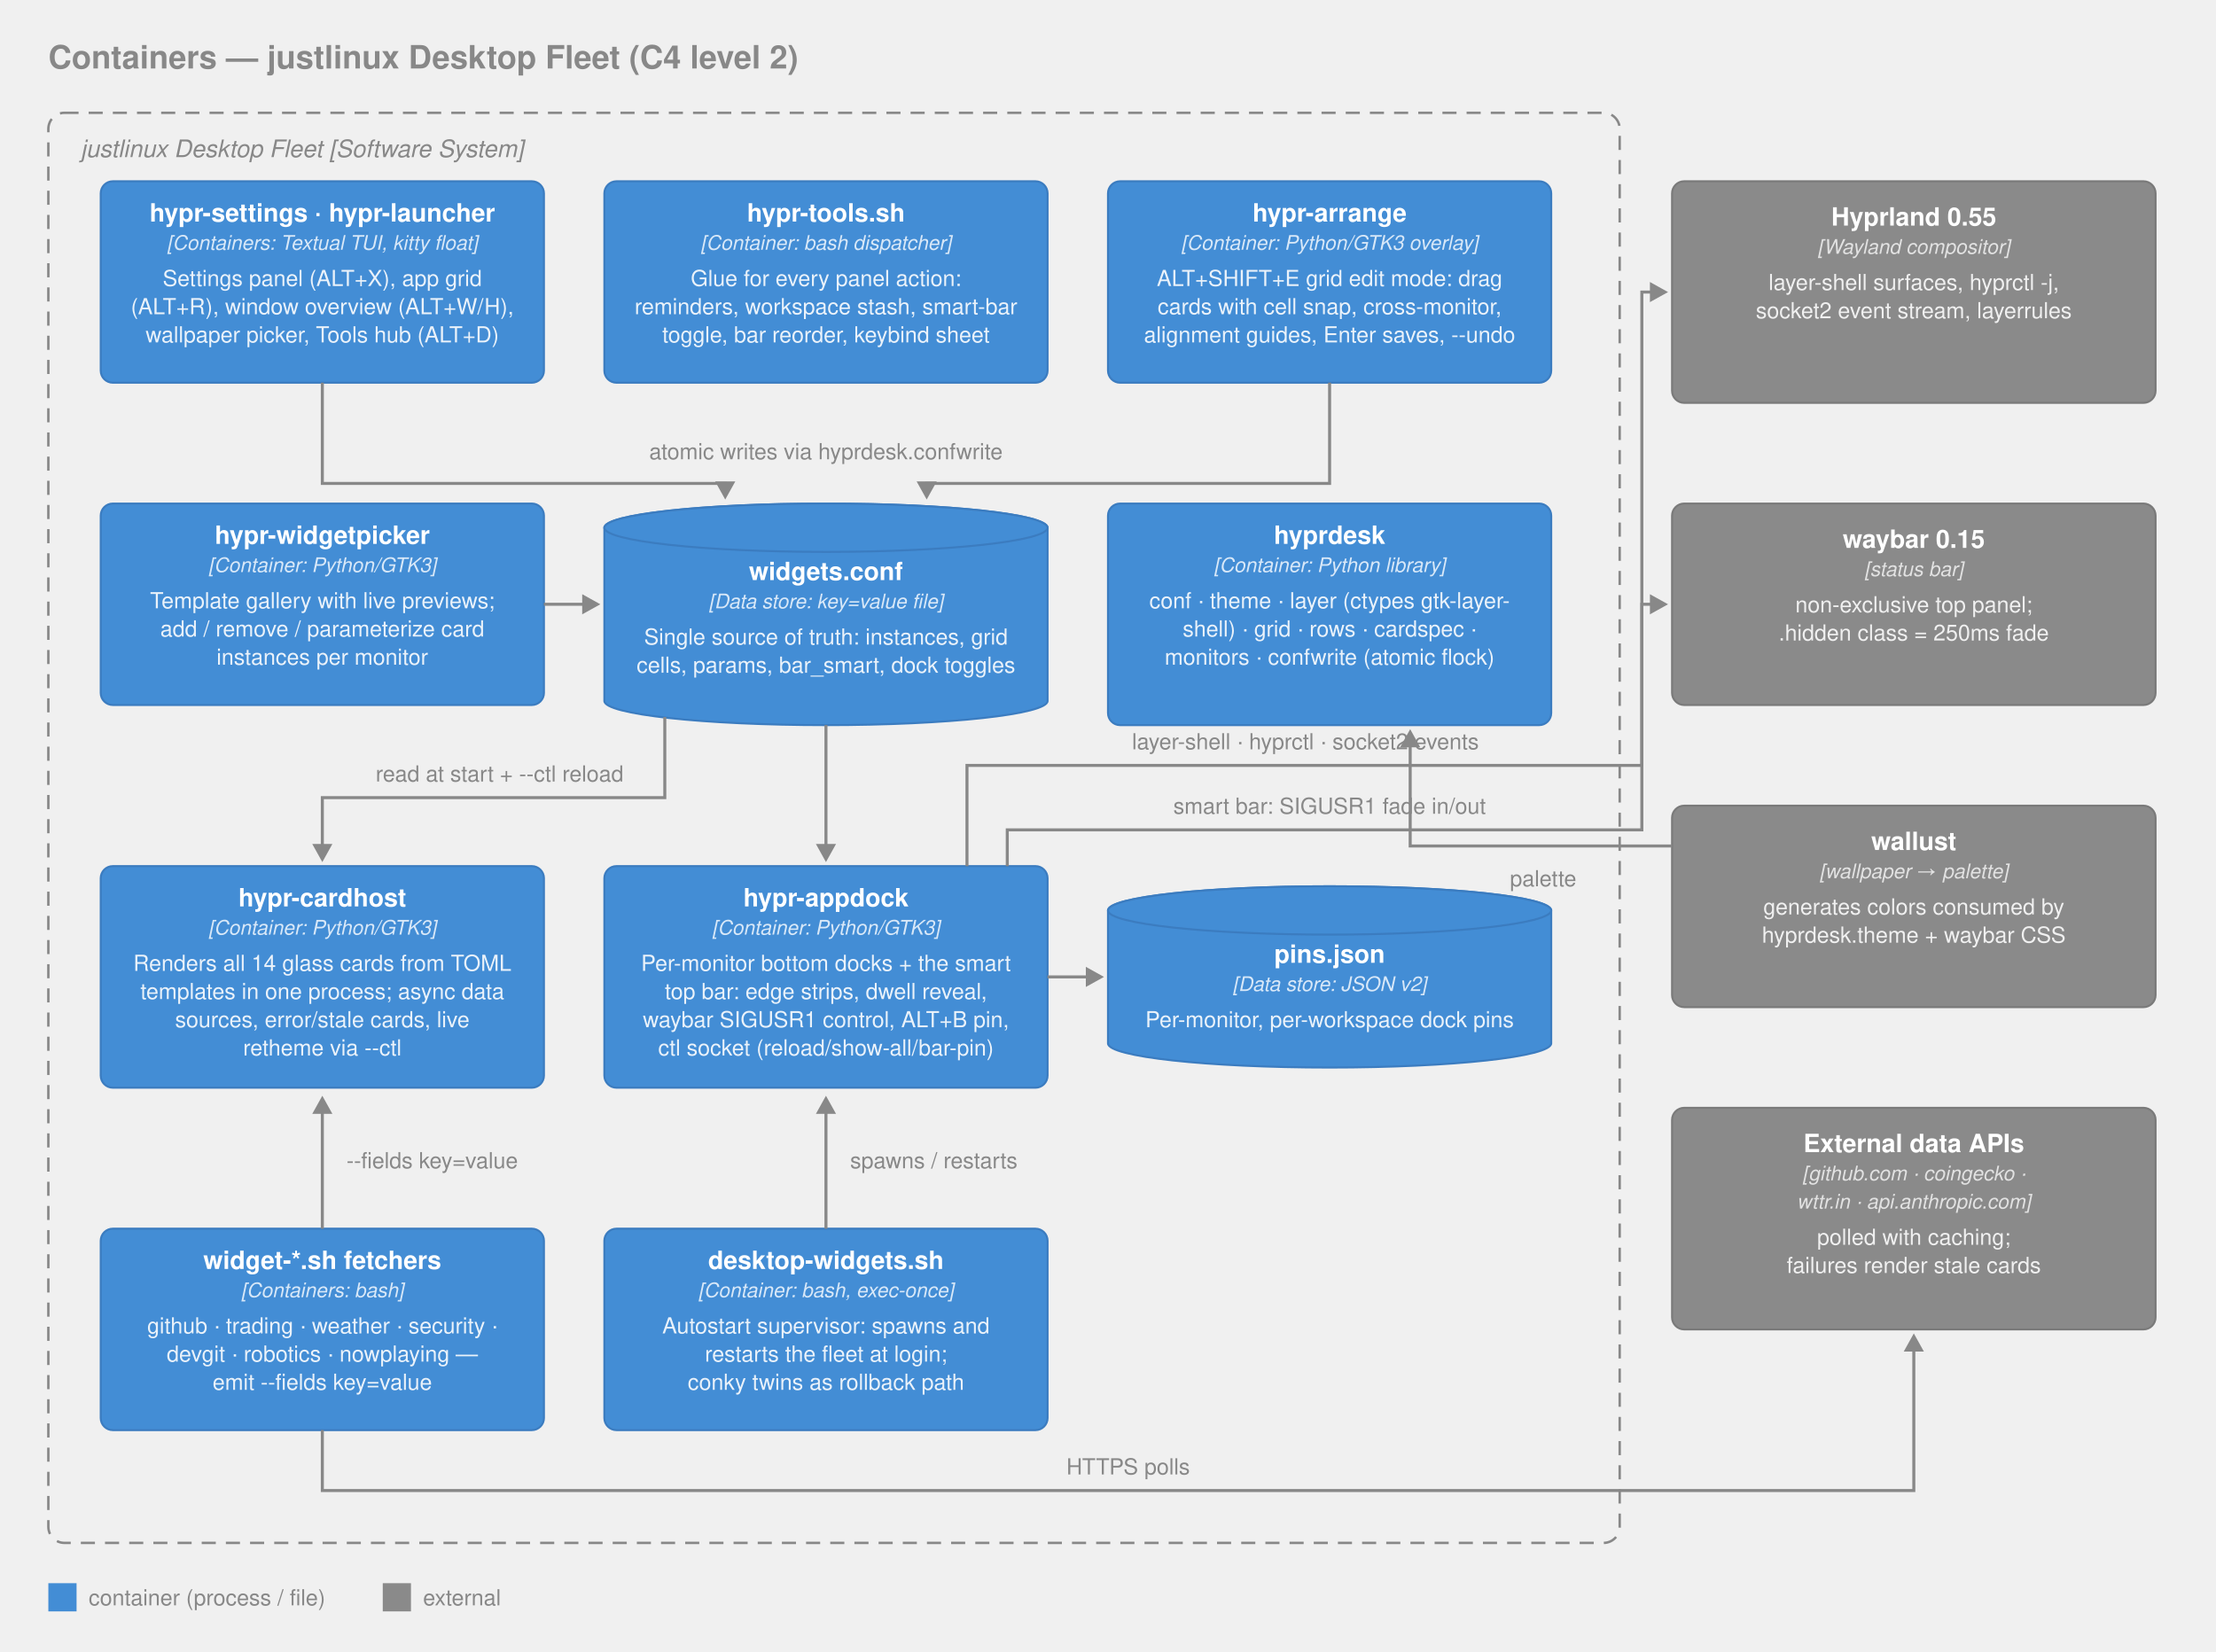
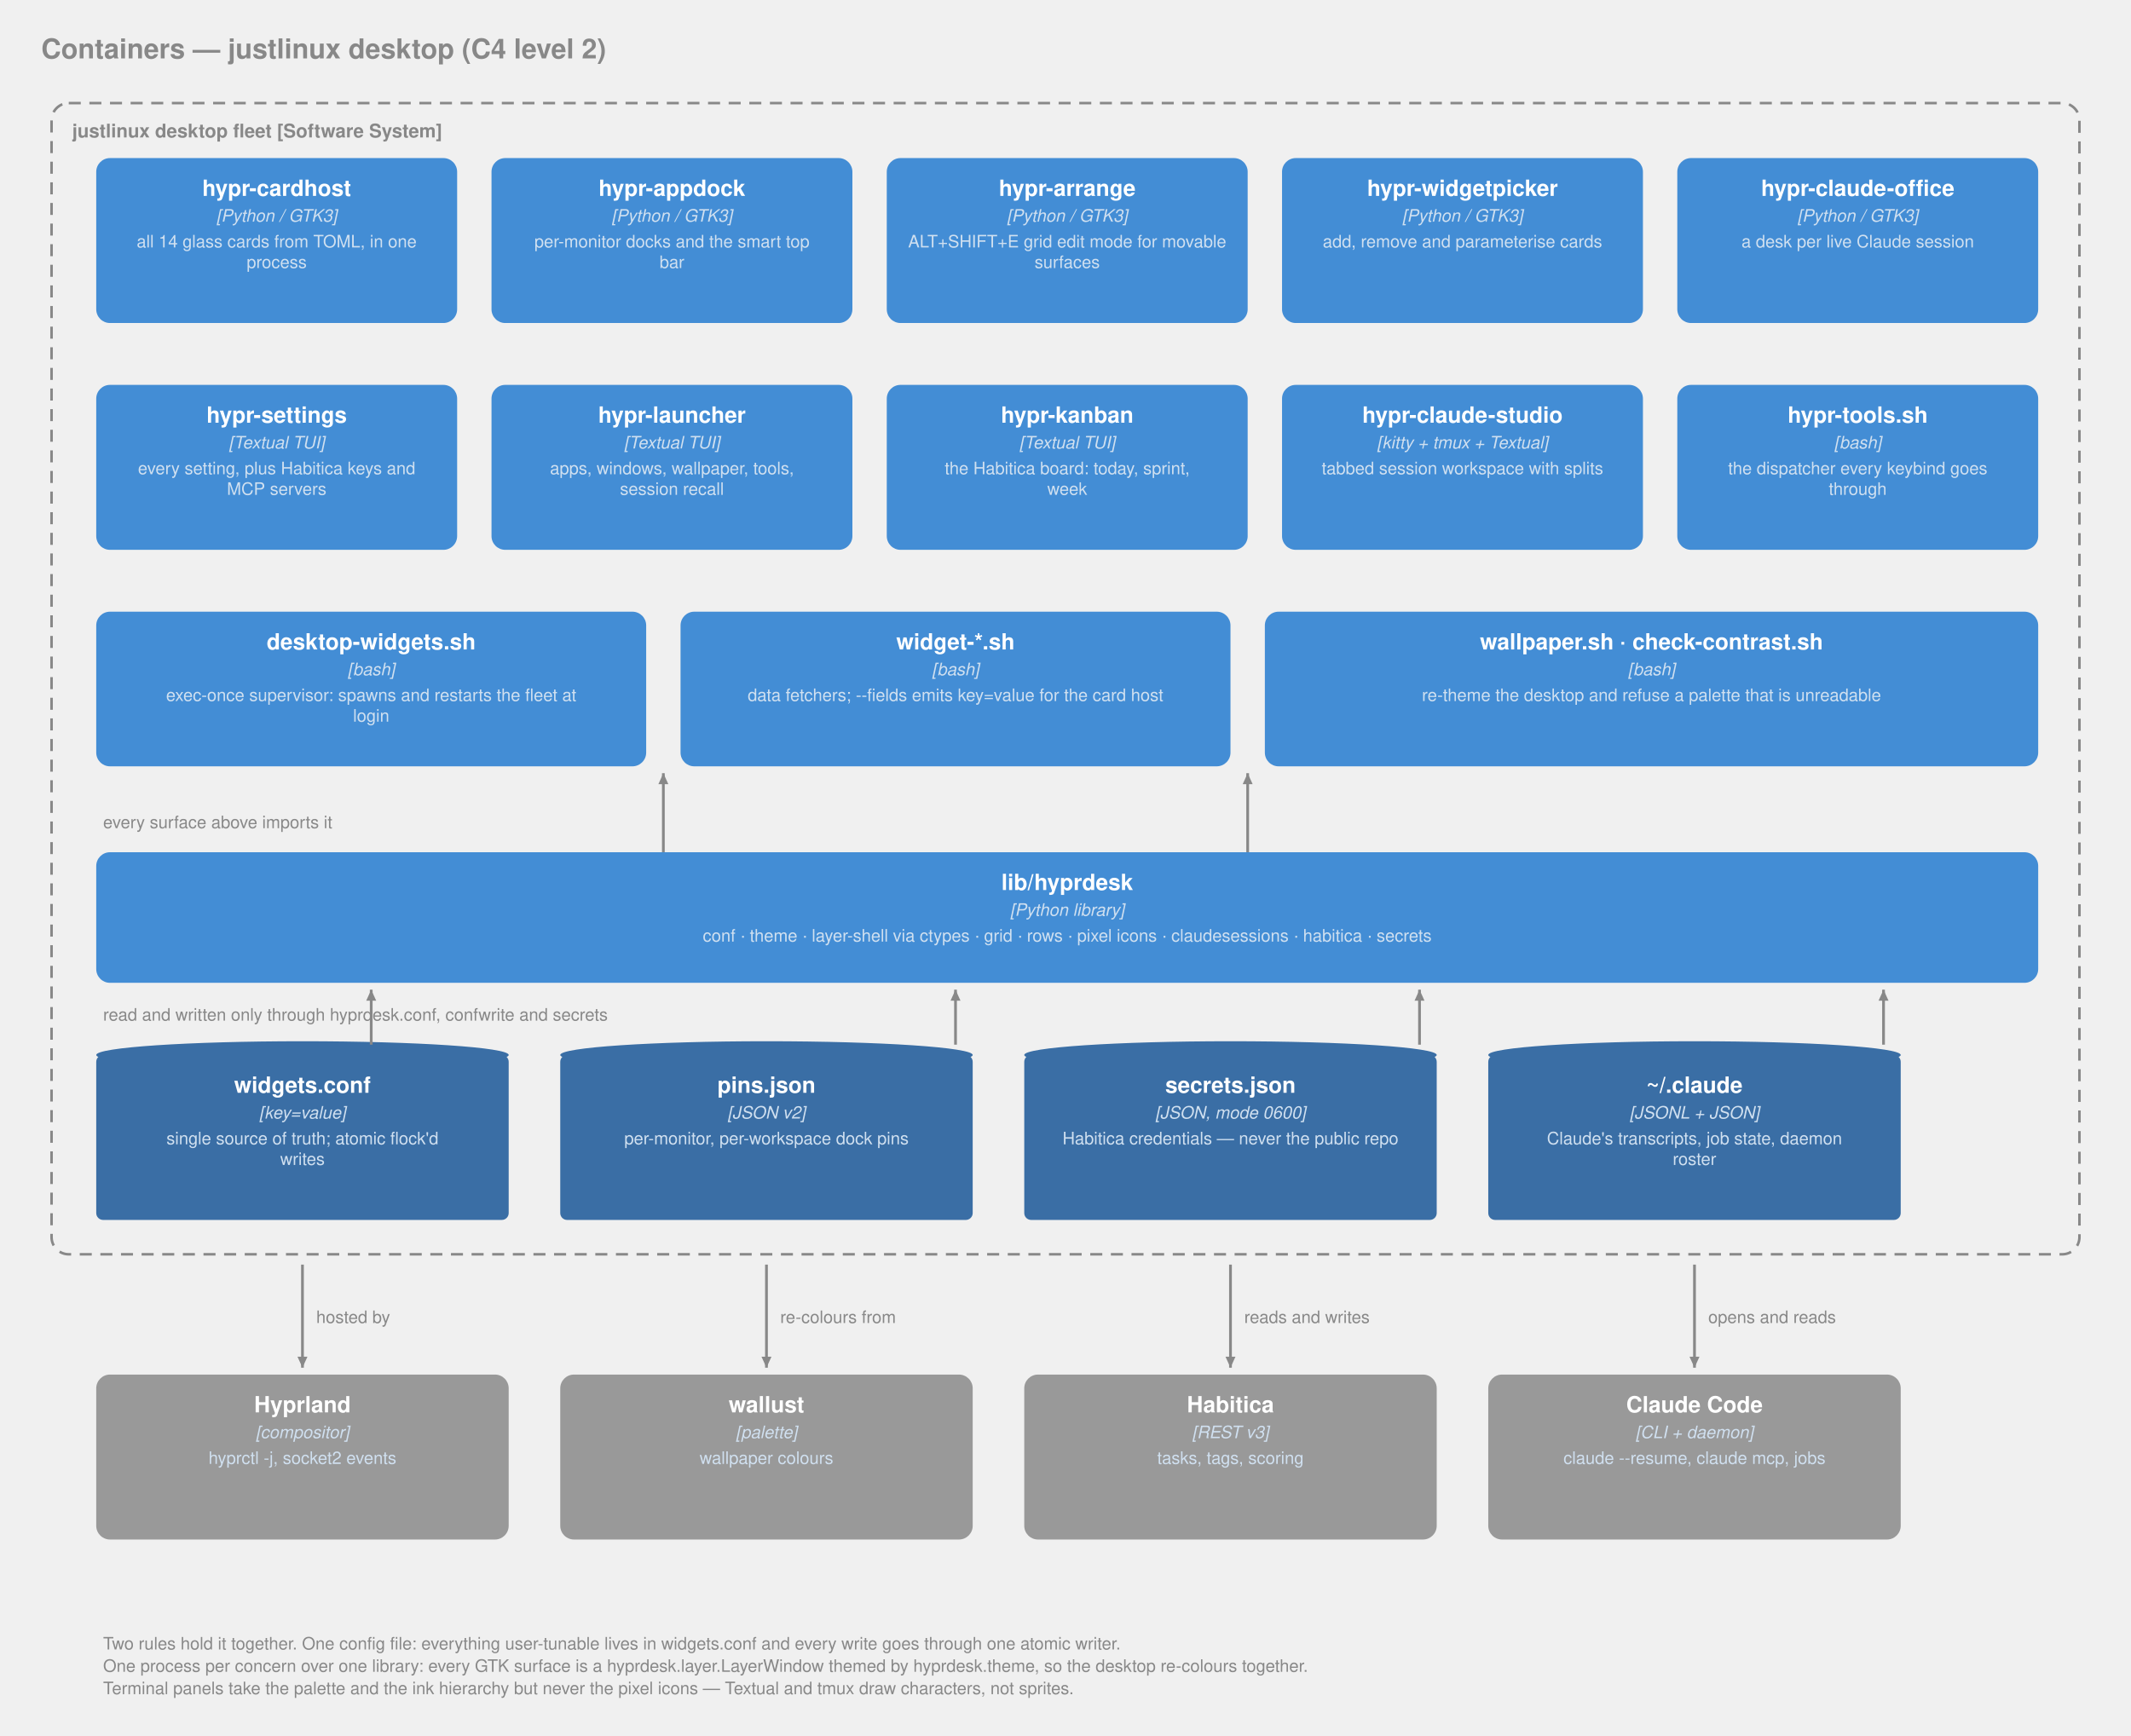
- <svg xmlns="http://www.w3.org/2000/svg" viewBox="0 0 1100 820" font-family="Segoe UI, Helvetica, Arial, sans-serif">
-   <text x="24" y="34" font-size="16" font-weight="700" fill="#888888">Containers — justlinux Desktop Fleet (C4 level 2)</text>
-   <rect x="24" y="56" width="780" height="710" rx="8" fill="none" stroke="#888888" stroke-width="1.2" stroke-dasharray="7,5" />
-   <text x="40" y="78" font-size="12" font-style="italic" fill="#888888">justlinux Desktop Fleet [Software System]</text>
-   <rect x="50" y="90" width="220" height="100" rx="6" fill="#438dd5" stroke="#3b7cc0" />
+ <svg xmlns="http://www.w3.org/2000/svg" viewBox="0 0 1240 1010" width="900" font-family="Segoe UI, Helvetica, Arial, sans-serif">
+   <text x="24" y="34" font-size="16" font-weight="700" fill="#888888">Containers — justlinux desktop (C4 level 2)</text>
+   <rect x="30" y="60" width="1180" height="670" rx="10" fill="none" stroke="#888888" stroke-width="1.5" stroke-dasharray="7 5" />
+   <text x="42" y="80" font-size="11" font-weight="600" fill="#888888">justlinux desktop fleet [Software System]</text>
+   <rect x="56" y="92" width="210" height="96" rx="8" fill="#438dd5" />
  <g text-anchor="middle">
-     <text x="160" y="110" font-size="12.5" font-weight="600" fill="#ffffff">hypr-settings · hypr-launcher</text>
-     <text x="160" y="124" font-size="10" font-style="italic" fill="#d8e8f8">[Containers: Textual TUI, kitty float]</text>
-     <text x="160" y="142" font-size="11" fill="#eaf2fa">Settings panel (ALT+X), app grid</text>
-     <text x="160" y="156" font-size="11" fill="#eaf2fa">(ALT+R), window overview (ALT+W/H),</text>
-     <text x="160" y="170" font-size="11" fill="#eaf2fa">wallpaper picker, Tools hub (ALT+D)</text>
+     <text x="161" y="114" font-size="13" font-weight="600" fill="#ffffff">hypr-cardhost</text>
+     <text x="161" y="129" font-size="10" font-style="italic" fill="#d0e0f0">[Python / GTK3]</text>
+     <text x="161" y="144" font-size="10" fill="#d0e0f0">all 14 glass cards from TOML, in one</text>
+     <text x="161" y="156" font-size="10" fill="#d0e0f0">process</text>
  </g>
-   <rect x="300" y="90" width="220" height="100" rx="6" fill="#438dd5" stroke="#3b7cc0" />
+   <rect x="286" y="92" width="210" height="96" rx="8" fill="#438dd5" />
  <g text-anchor="middle">
-     <text x="410" y="110" font-size="12.5" font-weight="600" fill="#ffffff">hypr-tools.sh</text>
-     <text x="410" y="124" font-size="10" font-style="italic" fill="#d8e8f8">[Container: bash dispatcher]</text>
-     <text x="410" y="142" font-size="11" fill="#eaf2fa">Glue for every panel action:</text>
-     <text x="410" y="156" font-size="11" fill="#eaf2fa">reminders, workspace stash, smart-bar</text>
-     <text x="410" y="170" font-size="11" fill="#eaf2fa">toggle, bar reorder, keybind sheet</text>
+     <text x="391" y="114" font-size="13" font-weight="600" fill="#ffffff">hypr-appdock</text>
+     <text x="391" y="129" font-size="10" font-style="italic" fill="#d0e0f0">[Python / GTK3]</text>
+     <text x="391" y="144" font-size="10" fill="#d0e0f0">per-monitor docks and the smart top</text>
+     <text x="391" y="156" font-size="10" fill="#d0e0f0">bar</text>
  </g>
-   <rect x="550" y="90" width="220" height="100" rx="6" fill="#438dd5" stroke="#3b7cc0" />
+   <rect x="516" y="92" width="210" height="96" rx="8" fill="#438dd5" />
  <g text-anchor="middle">
-     <text x="660" y="110" font-size="12.5" font-weight="600" fill="#ffffff">hypr-arrange</text>
-     <text x="660" y="124" font-size="10" font-style="italic" fill="#d8e8f8">[Container: Python/GTK3 overlay]</text>
-     <text x="660" y="142" font-size="11" fill="#eaf2fa">ALT+SHIFT+E grid edit mode: drag</text>
-     <text x="660" y="156" font-size="11" fill="#eaf2fa">cards with cell snap, cross-monitor,</text>
-     <text x="660" y="170" font-size="11" fill="#eaf2fa">alignment guides, Enter saves, --undo</text>
+     <text x="621" y="114" font-size="13" font-weight="600" fill="#ffffff">hypr-arrange</text>
+     <text x="621" y="129" font-size="10" font-style="italic" fill="#d0e0f0">[Python / GTK3]</text>
+     <text x="621" y="144" font-size="10" fill="#d0e0f0">ALT+SHIFT+E grid edit mode for movable</text>
+     <text x="621" y="156" font-size="10" fill="#d0e0f0">surfaces</text>
  </g>
-   <rect x="50" y="250" width="220" height="100" rx="6" fill="#438dd5" stroke="#3b7cc0" />
+   <rect x="746" y="92" width="210" height="96" rx="8" fill="#438dd5" />
  <g text-anchor="middle">
-     <text x="160" y="270" font-size="12.5" font-weight="600" fill="#ffffff">hypr-widgetpicker</text>
-     <text x="160" y="284" font-size="10" font-style="italic" fill="#d8e8f8">[Container: Python/GTK3]</text>
-     <text x="160" y="302" font-size="11" fill="#eaf2fa">Template gallery with live previews;</text>
-     <text x="160" y="316" font-size="11" fill="#eaf2fa">add / remove / parameterize card</text>
-     <text x="160" y="330" font-size="11" fill="#eaf2fa">instances per monitor</text>
+     <text x="851" y="114" font-size="13" font-weight="600" fill="#ffffff">hypr-widgetpicker</text>
+     <text x="851" y="129" font-size="10" font-style="italic" fill="#d0e0f0">[Python / GTK3]</text>
+     <text x="851" y="144" font-size="10" fill="#d0e0f0">add, remove and parameterise cards</text>
  </g>
-   <path d="M 300 262 A 110 12 0 0 1 520 262 L 520 348 A 110 12 0 0 1 300 348 Z" fill="#438dd5" stroke="#3b7cc0" />
-   <ellipse cx="410" cy="262" rx="110" ry="12" fill="#438dd5" stroke="#3b7cc0" />
+   <rect x="976" y="92" width="210" height="96" rx="8" fill="#438dd5" />
  <g text-anchor="middle">
-     <text x="410" y="288" font-size="12.5" font-weight="600" fill="#ffffff">widgets.conf</text>
-     <text x="410" y="302" font-size="10" font-style="italic" fill="#d8e8f8">[Data store: key=value file]</text>
-     <text x="410" y="320" font-size="11" fill="#eaf2fa">Single source of truth: instances, grid</text>
-     <text x="410" y="334" font-size="11" fill="#eaf2fa">cells, params, bar_smart, dock toggles</text>
+     <text x="1081" y="114" font-size="13" font-weight="600" fill="#ffffff">hypr-claude-office</text>
+     <text x="1081" y="129" font-size="10" font-style="italic" fill="#d0e0f0">[Python / GTK3]</text>
+     <text x="1081" y="144" font-size="10" fill="#d0e0f0">a desk per live Claude session</text>
  </g>
-   <rect x="550" y="250" width="220" height="110" rx="6" fill="#438dd5" stroke="#3b7cc0" />
+   <rect x="56" y="224" width="210" height="96" rx="8" fill="#438dd5" />
  <g text-anchor="middle">
-     <text x="660" y="270" font-size="12.5" font-weight="600" fill="#ffffff">hyprdesk</text>
-     <text x="660" y="284" font-size="10" font-style="italic" fill="#d8e8f8">[Container: Python library]</text>
-     <text x="660" y="302" font-size="11" fill="#eaf2fa">conf · theme · layer (ctypes gtk-layer-</text>
-     <text x="660" y="316" font-size="11" fill="#eaf2fa">shell) · grid · rows · cardspec ·</text>
-     <text x="660" y="330" font-size="11" fill="#eaf2fa">monitors · confwrite (atomic flock)</text>
+     <text x="161" y="246" font-size="13" font-weight="600" fill="#ffffff">hypr-settings</text>
+     <text x="161" y="261" font-size="10" font-style="italic" fill="#d0e0f0">[Textual TUI]</text>
+     <text x="161" y="276" font-size="10" fill="#d0e0f0">every setting, plus Habitica keys and</text>
+     <text x="161" y="288" font-size="10" fill="#d0e0f0">MCP servers</text>
  </g>
-   <rect x="50" y="430" width="220" height="110" rx="6" fill="#438dd5" stroke="#3b7cc0" />
+   <rect x="286" y="224" width="210" height="96" rx="8" fill="#438dd5" />
  <g text-anchor="middle">
-     <text x="160" y="450" font-size="12.5" font-weight="600" fill="#ffffff">hypr-cardhost</text>
-     <text x="160" y="464" font-size="10" font-style="italic" fill="#d8e8f8">[Container: Python/GTK3]</text>
-     <text x="160" y="482" font-size="11" fill="#eaf2fa">Renders all 14 glass cards from TOML</text>
-     <text x="160" y="496" font-size="11" fill="#eaf2fa">templates in one process; async data</text>
-     <text x="160" y="510" font-size="11" fill="#eaf2fa">sources, error/stale cards, live</text>
-     <text x="160" y="524" font-size="11" fill="#eaf2fa">retheme via --ctl</text>
+     <text x="391" y="246" font-size="13" font-weight="600" fill="#ffffff">hypr-launcher</text>
+     <text x="391" y="261" font-size="10" font-style="italic" fill="#d0e0f0">[Textual TUI]</text>
+     <text x="391" y="276" font-size="10" fill="#d0e0f0">apps, windows, wallpaper, tools,</text>
+     <text x="391" y="288" font-size="10" fill="#d0e0f0">session recall</text>
  </g>
-   <rect x="300" y="430" width="220" height="110" rx="6" fill="#438dd5" stroke="#3b7cc0" />
+   <rect x="516" y="224" width="210" height="96" rx="8" fill="#438dd5" />
  <g text-anchor="middle">
-     <text x="410" y="450" font-size="12.5" font-weight="600" fill="#ffffff">hypr-appdock</text>
-     <text x="410" y="464" font-size="10" font-style="italic" fill="#d8e8f8">[Container: Python/GTK3]</text>
-     <text x="410" y="482" font-size="11" fill="#eaf2fa">Per-monitor bottom docks + the smart</text>
-     <text x="410" y="496" font-size="11" fill="#eaf2fa">top bar: edge strips, dwell reveal,</text>
-     <text x="410" y="510" font-size="11" fill="#eaf2fa">waybar SIGUSR1 control, ALT+B pin,</text>
-     <text x="410" y="524" font-size="11" fill="#eaf2fa">ctl socket (reload/show-all/bar-pin)</text>
+     <text x="621" y="246" font-size="13" font-weight="600" fill="#ffffff">hypr-kanban</text>
+     <text x="621" y="261" font-size="10" font-style="italic" fill="#d0e0f0">[Textual TUI]</text>
+     <text x="621" y="276" font-size="10" fill="#d0e0f0">the Habitica board: today, sprint,</text>
+     <text x="621" y="288" font-size="10" fill="#d0e0f0">week</text>
  </g>
-   <path d="M 550 452 A 110 12 0 0 1 770 452 L 770 518 A 110 12 0 0 1 550 518 Z" fill="#438dd5" stroke="#3b7cc0" />
-   <ellipse cx="660" cy="452" rx="110" ry="12" fill="#438dd5" stroke="#3b7cc0" />
+   <rect x="746" y="224" width="210" height="96" rx="8" fill="#438dd5" />
  <g text-anchor="middle">
-     <text x="660" y="478" font-size="12.5" font-weight="600" fill="#ffffff">pins.json</text>
-     <text x="660" y="492" font-size="10" font-style="italic" fill="#d8e8f8">[Data store: JSON v2]</text>
-     <text x="660" y="510" font-size="11" fill="#eaf2fa">Per-monitor, per-workspace dock pins</text>
+     <text x="851" y="246" font-size="13" font-weight="600" fill="#ffffff">hypr-claude-studio</text>
+     <text x="851" y="261" font-size="10" font-style="italic" fill="#d0e0f0">[kitty + tmux + Textual]</text>
+     <text x="851" y="276" font-size="10" fill="#d0e0f0">tabbed session workspace with splits</text>
  </g>
-   <rect x="50" y="610" width="220" height="100" rx="6" fill="#438dd5" stroke="#3b7cc0" />
+   <rect x="976" y="224" width="210" height="96" rx="8" fill="#438dd5" />
  <g text-anchor="middle">
-     <text x="160" y="630" font-size="12.5" font-weight="600" fill="#ffffff">widget-*.sh fetchers</text>
-     <text x="160" y="644" font-size="10" font-style="italic" fill="#d8e8f8">[Containers: bash]</text>
-     <text x="160" y="662" font-size="11" fill="#eaf2fa">github · trading · weather · security ·</text>
-     <text x="160" y="676" font-size="11" fill="#eaf2fa">devgit · robotics · nowplaying —</text>
-     <text x="160" y="690" font-size="11" fill="#eaf2fa">emit --fields key=value</text>
+     <text x="1081" y="246" font-size="13" font-weight="600" fill="#ffffff">hypr-tools.sh</text>
+     <text x="1081" y="261" font-size="10" font-style="italic" fill="#d0e0f0">[bash]</text>
+     <text x="1081" y="276" font-size="10" fill="#d0e0f0">the dispatcher every keybind goes</text>
+     <text x="1081" y="288" font-size="10" fill="#d0e0f0">through</text>
  </g>
-   <rect x="300" y="610" width="220" height="100" rx="6" fill="#438dd5" stroke="#3b7cc0" />
+   <rect x="56" y="356" width="320" height="90" rx="8" fill="#438dd5" />
  <g text-anchor="middle">
-     <text x="410" y="630" font-size="12.5" font-weight="600" fill="#ffffff">desktop-widgets.sh</text>
-     <text x="410" y="644" font-size="10" font-style="italic" fill="#d8e8f8">[Container: bash, exec-once]</text>
-     <text x="410" y="662" font-size="11" fill="#eaf2fa">Autostart supervisor: spawns and</text>
-     <text x="410" y="676" font-size="11" fill="#eaf2fa">restarts the fleet at login;</text>
-     <text x="410" y="690" font-size="11" fill="#eaf2fa">conky twins as rollback path</text>
+     <text x="216" y="378" font-size="13" font-weight="600" fill="#ffffff">desktop-widgets.sh</text>
+     <text x="216" y="393" font-size="10" font-style="italic" fill="#d0e0f0">[bash]</text>
+     <text x="216" y="408" font-size="10" fill="#d0e0f0">exec-once supervisor: spawns and restarts the fleet at</text>
+     <text x="216" y="420" font-size="10" fill="#d0e0f0">login</text>
  </g>
-   <rect x="830" y="90" width="240" height="110" rx="6" fill="#8a8a8a" stroke="#7a7a7a" />
+   <rect x="396" y="356" width="320" height="90" rx="8" fill="#438dd5" />
  <g text-anchor="middle">
-     <text x="950" y="112" font-size="12.5" font-weight="600" fill="#ffffff">Hyprland 0.55</text>
-     <text x="950" y="126" font-size="10" font-style="italic" fill="#e2e2e2">[Wayland compositor]</text>
-     <text x="950" y="144" font-size="11" fill="#f0f0f0">layer-shell surfaces, hyprctl -j,</text>
-     <text x="950" y="158" font-size="11" fill="#f0f0f0">socket2 event stream, layerrules</text>
+     <text x="556" y="378" font-size="13" font-weight="600" fill="#ffffff">widget-*.sh</text>
+     <text x="556" y="393" font-size="10" font-style="italic" fill="#d0e0f0">[bash]</text>
+     <text x="556" y="408" font-size="10" fill="#d0e0f0">data fetchers; --fields emits key=value for the card host</text>
  </g>
-   <rect x="830" y="250" width="240" height="100" rx="6" fill="#8a8a8a" stroke="#7a7a7a" />
+   <rect x="736" y="356" width="450" height="90" rx="8" fill="#438dd5" />
  <g text-anchor="middle">
-     <text x="950" y="272" font-size="12.5" font-weight="600" fill="#ffffff">waybar 0.15</text>
-     <text x="950" y="286" font-size="10" font-style="italic" fill="#e2e2e2">[status bar]</text>
-     <text x="950" y="304" font-size="11" fill="#f0f0f0">non-exclusive top panel;</text>
-     <text x="950" y="318" font-size="11" fill="#f0f0f0">.hidden class = 250ms fade</text>
+     <text x="961" y="378" font-size="13" font-weight="600" fill="#ffffff">wallpaper.sh · check-contrast.sh</text>
+     <text x="961" y="393" font-size="10" font-style="italic" fill="#d0e0f0">[bash]</text>
+     <text x="961" y="408" font-size="10" fill="#d0e0f0">re-theme the desktop and refuse a palette that is unreadable</text>
  </g>
-   <rect x="830" y="400" width="240" height="100" rx="6" fill="#8a8a8a" stroke="#7a7a7a" />
+   <rect x="56" y="496" width="1130" height="76" rx="8" fill="#438dd5" />
  <g text-anchor="middle">
-     <text x="950" y="422" font-size="12.5" font-weight="600" fill="#ffffff">wallust</text>
-     <text x="950" y="436" font-size="10" font-style="italic" fill="#e2e2e2">[wallpaper → palette]</text>
-     <text x="950" y="454" font-size="11" fill="#f0f0f0">generates colors consumed by</text>
-     <text x="950" y="468" font-size="11" fill="#f0f0f0">hyprdesk.theme + waybar CSS</text>
+     <text x="621" y="518" font-size="13" font-weight="600" fill="#ffffff">lib/hyprdesk</text>
+     <text x="621" y="533" font-size="10" font-style="italic" fill="#d0e0f0">[Python library]</text>
+     <text x="621" y="548" font-size="10" fill="#d0e0f0">conf · theme · layer-shell via ctypes · grid · rows · pixel icons · claudesessions · habitica · secrets</text>
  </g>
-   <rect x="830" y="550" width="240" height="110" rx="6" fill="#8a8a8a" stroke="#7a7a7a" />
+   <ellipse cx="176" cy="614" rx="120" ry="8" fill="#3a6ea5" />
+   <rect x="56" y="614" width="240" height="96" rx="4" fill="#3a6ea5" />
  <g text-anchor="middle">
-     <text x="950" y="572" font-size="12.5" font-weight="600" fill="#ffffff">External data APIs</text>
-     <text x="950" y="586" font-size="10" font-style="italic" fill="#e2e2e2">[github.com · coingecko ·</text>
-     <text x="950" y="600" font-size="10" font-style="italic" fill="#e2e2e2">wttr.in · api.anthropic.com]</text>
-     <text x="950" y="618" font-size="11" fill="#f0f0f0">polled with caching;</text>
-     <text x="950" y="632" font-size="11" fill="#f0f0f0">failures render stale cards</text>
+     <text x="176" y="636" font-size="13" font-weight="600" fill="#ffffff">widgets.conf</text>
+     <text x="176" y="651" font-size="10" font-style="italic" fill="#d0e0f0">[key=value]</text>
+     <text x="176" y="666" font-size="10" fill="#d0e0f0">single source of truth; atomic flock'd</text>
+     <text x="176" y="678" font-size="10" fill="#d0e0f0">writes</text>
  </g>
-   <g stroke="#888888" stroke-width="1.5" fill="none">
-     <path d="M 160 190 L 160 240 L 360 240 L 360 246" />
-     <path d="M 660 190 L 660 240 L 460 240 L 460 246" />
-     <path d="M 270 300 L 296 300" />
-     <path d="M 410 360 L 410 426" />
-     <path d="M 330 356 L 330 396 L 160 396 L 160 426" />
-     <path d="M 160 610 L 160 546" />
-     <path d="M 410 610 L 410 546" />
-     <path d="M 520 485 L 546 485" />
-     <path d="M 500 430 L 500 412 L 815 412 L 815 300 L 826 300" />
-     <path d="M 480 430 L 480 380 L 815 380 L 815 145 L 826 145" />
-     <path d="M 830 420 L 700 420 L 700 364" />
-     <path d="M 160 710 L 160 740 L 950 740 L 950 664" />
+   <ellipse cx="446" cy="614" rx="120" ry="8" fill="#3a6ea5" />
+   <rect x="326" y="614" width="240" height="96" rx="4" fill="#3a6ea5" />
+   <g text-anchor="middle">
+     <text x="446" y="636" font-size="13" font-weight="600" fill="#ffffff">pins.json</text>
+     <text x="446" y="651" font-size="10" font-style="italic" fill="#d0e0f0">[JSON v2]</text>
+     <text x="446" y="666" font-size="10" fill="#d0e0f0">per-monitor, per-workspace dock pins</text>
  </g>
-   <g fill="#888888">
-     <polygon points="355,239 365,239 360,248" />
-     <polygon points="455,239 465,239 460,248" />
-     <polygon points="289,295 289,305 298,300" />
-     <polygon points="405,419 415,419 410,428" />
-     <polygon points="155,419 165,419 160,428" />
-     <polygon points="155,553 165,553 160,544" />
-     <polygon points="405,553 415,553 410,544" />
-     <polygon points="539,480 539,490 548,485" />
-     <polygon points="819,295 819,305 828,300" />
-     <polygon points="819,140 819,150 828,145" />
-     <polygon points="695,371 705,371 700,362" />
-     <polygon points="945,671 955,671 950,662" />
+   <ellipse cx="716" cy="614" rx="120" ry="8" fill="#3a6ea5" />
+   <rect x="596" y="614" width="240" height="96" rx="4" fill="#3a6ea5" />
+   <g text-anchor="middle">
+     <text x="716" y="636" font-size="13" font-weight="600" fill="#ffffff">secrets.json</text>
+     <text x="716" y="651" font-size="10" font-style="italic" fill="#d0e0f0">[JSON, mode 0600]</text>
+     <text x="716" y="666" font-size="10" fill="#d0e0f0">Habitica credentials — never the public repo</text>
  </g>
-   <g text-anchor="middle" font-size="11" fill="#888888">
-     <text x="410" y="228">atomic writes via hyprdesk.confwrite</text>
-     <text x="248" y="388">read at start + --ctl reload</text>
-     <text x="172" y="580" text-anchor="start">--fields key=value</text>
-     <text x="422" y="580" text-anchor="start">spawns / restarts</text>
-     <text x="660" y="404">smart bar: SIGUSR1 fade in/out</text>
-     <text x="648" y="372">layer-shell · hyprctl · socket2 events</text>
-     <text x="766" y="440">palette</text>
-     <text x="560" y="732">HTTPS polls</text>
+   <ellipse cx="986" cy="614" rx="120" ry="8" fill="#3a6ea5" />
+   <rect x="866" y="614" width="240" height="96" rx="4" fill="#3a6ea5" />
+   <g text-anchor="middle">
+     <text x="986" y="636" font-size="13" font-weight="600" fill="#ffffff">~/.claude</text>
+     <text x="986" y="651" font-size="10" font-style="italic" fill="#d0e0f0">[JSONL + JSON]</text>
+     <text x="986" y="666" font-size="10" fill="#d0e0f0">Claude's transcripts, job state, daemon</text>
+     <text x="986" y="678" font-size="10" fill="#d0e0f0">roster</text>
  </g>
-   <rect x="24" y="786" width="14" height="14" fill="#438dd5" />
-   <text x="44" y="797" font-size="11" fill="#888888">container (process / file)</text>
-   <rect x="190" y="786" width="14" height="14" fill="#8a8a8a" />
-   <text x="210" y="797" font-size="11" fill="#888888">external</text>
+   <line x1="386" y1="496" x2="386" y2="450" stroke="#888888" stroke-width="1.6" />
+   <polygon points="386.0,450.0 388.9,456.4 383.1,456.4" fill="#888888" />
+   <line x1="726" y1="496" x2="726" y2="450" stroke="#888888" stroke-width="1.6" />
+   <polygon points="726.0,450.0 728.9,456.4 723.1,456.4" fill="#888888" />
+   <line x1="216" y1="608" x2="216" y2="576" stroke="#888888" stroke-width="1.6" />
+   <polygon points="216.0,576.0 218.9,582.4 213.1,582.4" fill="#888888" />
+   <line x1="556" y1="608" x2="556" y2="576" stroke="#888888" stroke-width="1.6" />
+   <polygon points="556.0,576.0 558.9,582.4 553.1,582.4" fill="#888888" />
+   <line x1="826" y1="608" x2="826" y2="576" stroke="#888888" stroke-width="1.6" />
+   <polygon points="826.0,576.0 828.9,582.4 823.1,582.4" fill="#888888" />
+   <line x1="1096" y1="608" x2="1096" y2="576" stroke="#888888" stroke-width="1.6" />
+   <polygon points="1096.0,576.0 1098.9,582.4 1093.1,582.4" fill="#888888" />
+   <text x="60" y="482" font-size="10" text-anchor="start" fill="#888888">every surface above imports it</text>
+   <text x="60" y="594" font-size="10" text-anchor="start" fill="#888888">read and written only through hyprdesk.conf, confwrite and secrets</text>
+   <rect x="56" y="800" width="240" height="96" rx="8" fill="#999999" />
+   <g text-anchor="middle">
+     <text x="176" y="822" font-size="13" font-weight="600" fill="#ffffff">Hyprland</text>
+     <text x="176" y="837" font-size="10" font-style="italic" fill="#d0e0f0">[compositor]</text>
+     <text x="176" y="852" font-size="10" fill="#d0e0f0">hyprctl -j, socket2 events</text>
+   </g>
+   <line x1="176" y1="736" x2="176" y2="796" stroke="#888888" stroke-width="1.6" />
+   <polygon points="176.0,796.0 173.1,789.6 178.9,789.6" fill="#888888" />
+   <text x="184" y="770" font-size="10" text-anchor="start" fill="#888888">hosted by</text>
+   <rect x="326" y="800" width="240" height="96" rx="8" fill="#999999" />
+   <g text-anchor="middle">
+     <text x="446" y="822" font-size="13" font-weight="600" fill="#ffffff">wallust</text>
+     <text x="446" y="837" font-size="10" font-style="italic" fill="#d0e0f0">[palette]</text>
+     <text x="446" y="852" font-size="10" fill="#d0e0f0">wallpaper colours</text>
+   </g>
+   <line x1="446" y1="736" x2="446" y2="796" stroke="#888888" stroke-width="1.6" />
+   <polygon points="446.0,796.0 443.1,789.6 448.9,789.6" fill="#888888" />
+   <text x="454" y="770" font-size="10" text-anchor="start" fill="#888888">re-colours from</text>
+   <rect x="596" y="800" width="240" height="96" rx="8" fill="#999999" />
+   <g text-anchor="middle">
+     <text x="716" y="822" font-size="13" font-weight="600" fill="#ffffff">Habitica</text>
+     <text x="716" y="837" font-size="10" font-style="italic" fill="#d0e0f0">[REST v3]</text>
+     <text x="716" y="852" font-size="10" fill="#d0e0f0">tasks, tags, scoring</text>
+   </g>
+   <line x1="716" y1="736" x2="716" y2="796" stroke="#888888" stroke-width="1.6" />
+   <polygon points="716.0,796.0 713.1,789.6 718.9,789.6" fill="#888888" />
+   <text x="724" y="770" font-size="10" text-anchor="start" fill="#888888">reads and writes</text>
+   <rect x="866" y="800" width="240" height="96" rx="8" fill="#999999" />
+   <g text-anchor="middle">
+     <text x="986" y="822" font-size="13" font-weight="600" fill="#ffffff">Claude Code</text>
+     <text x="986" y="837" font-size="10" font-style="italic" fill="#d0e0f0">[CLI + daemon]</text>
+     <text x="986" y="852" font-size="10" fill="#d0e0f0">claude --resume, claude mcp, jobs</text>
+   </g>
+   <line x1="986" y1="736" x2="986" y2="796" stroke="#888888" stroke-width="1.6" />
+   <polygon points="986.0,796.0 983.1,789.6 988.9,789.6" fill="#888888" />
+   <text x="994" y="770" font-size="10" text-anchor="start" fill="#888888">opens and reads</text>
+   <text x="60" y="960" font-size="10" text-anchor="start" fill="#888888">Two rules hold it together. One config file: everything user-tunable lives in widgets.conf and every write goes through one atomic writer.</text>
+   <text x="60" y="973" font-size="10" text-anchor="start" fill="#888888">One process per concern over one library: every GTK surface is a hyprdesk.layer.LayerWindow themed by hyprdesk.theme, so the desktop re-colours together.</text>
+   <text x="60" y="986" font-size="10" text-anchor="start" fill="#888888">Terminal panels take the palette and the ink hierarchy but never the pixel icons — Textual and tmux draw characters, not sprites.</text>
</svg>
